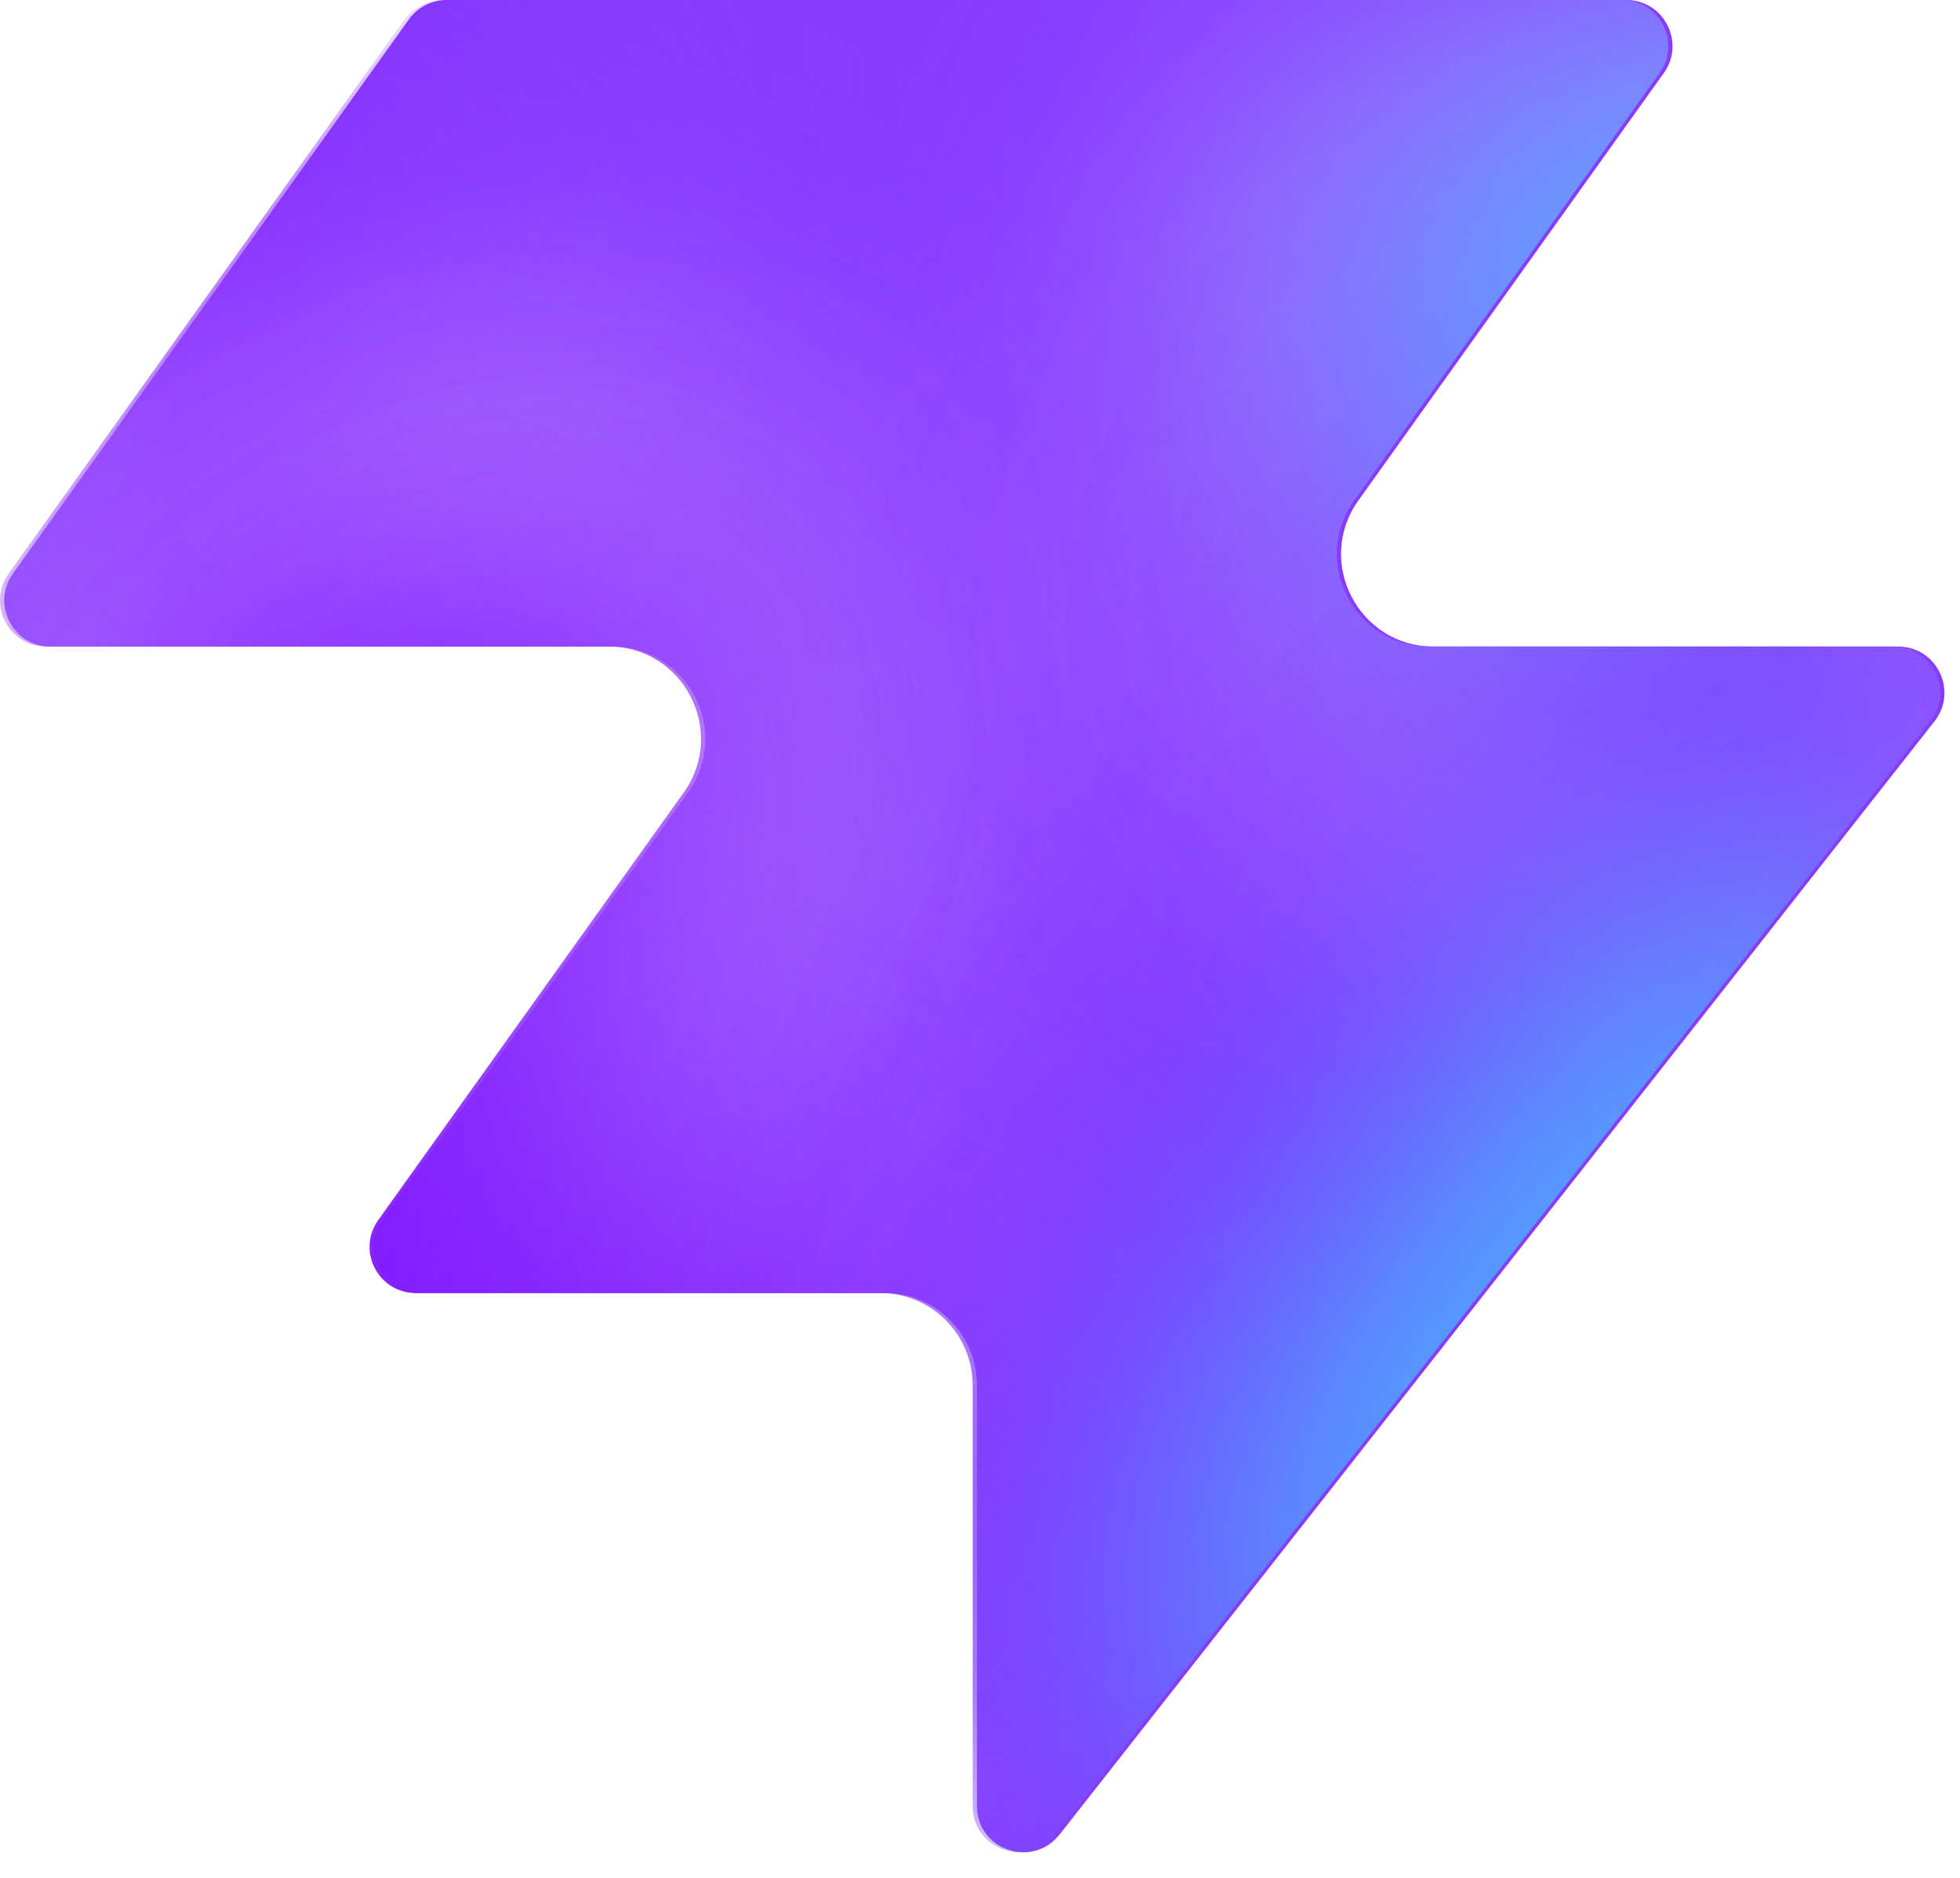
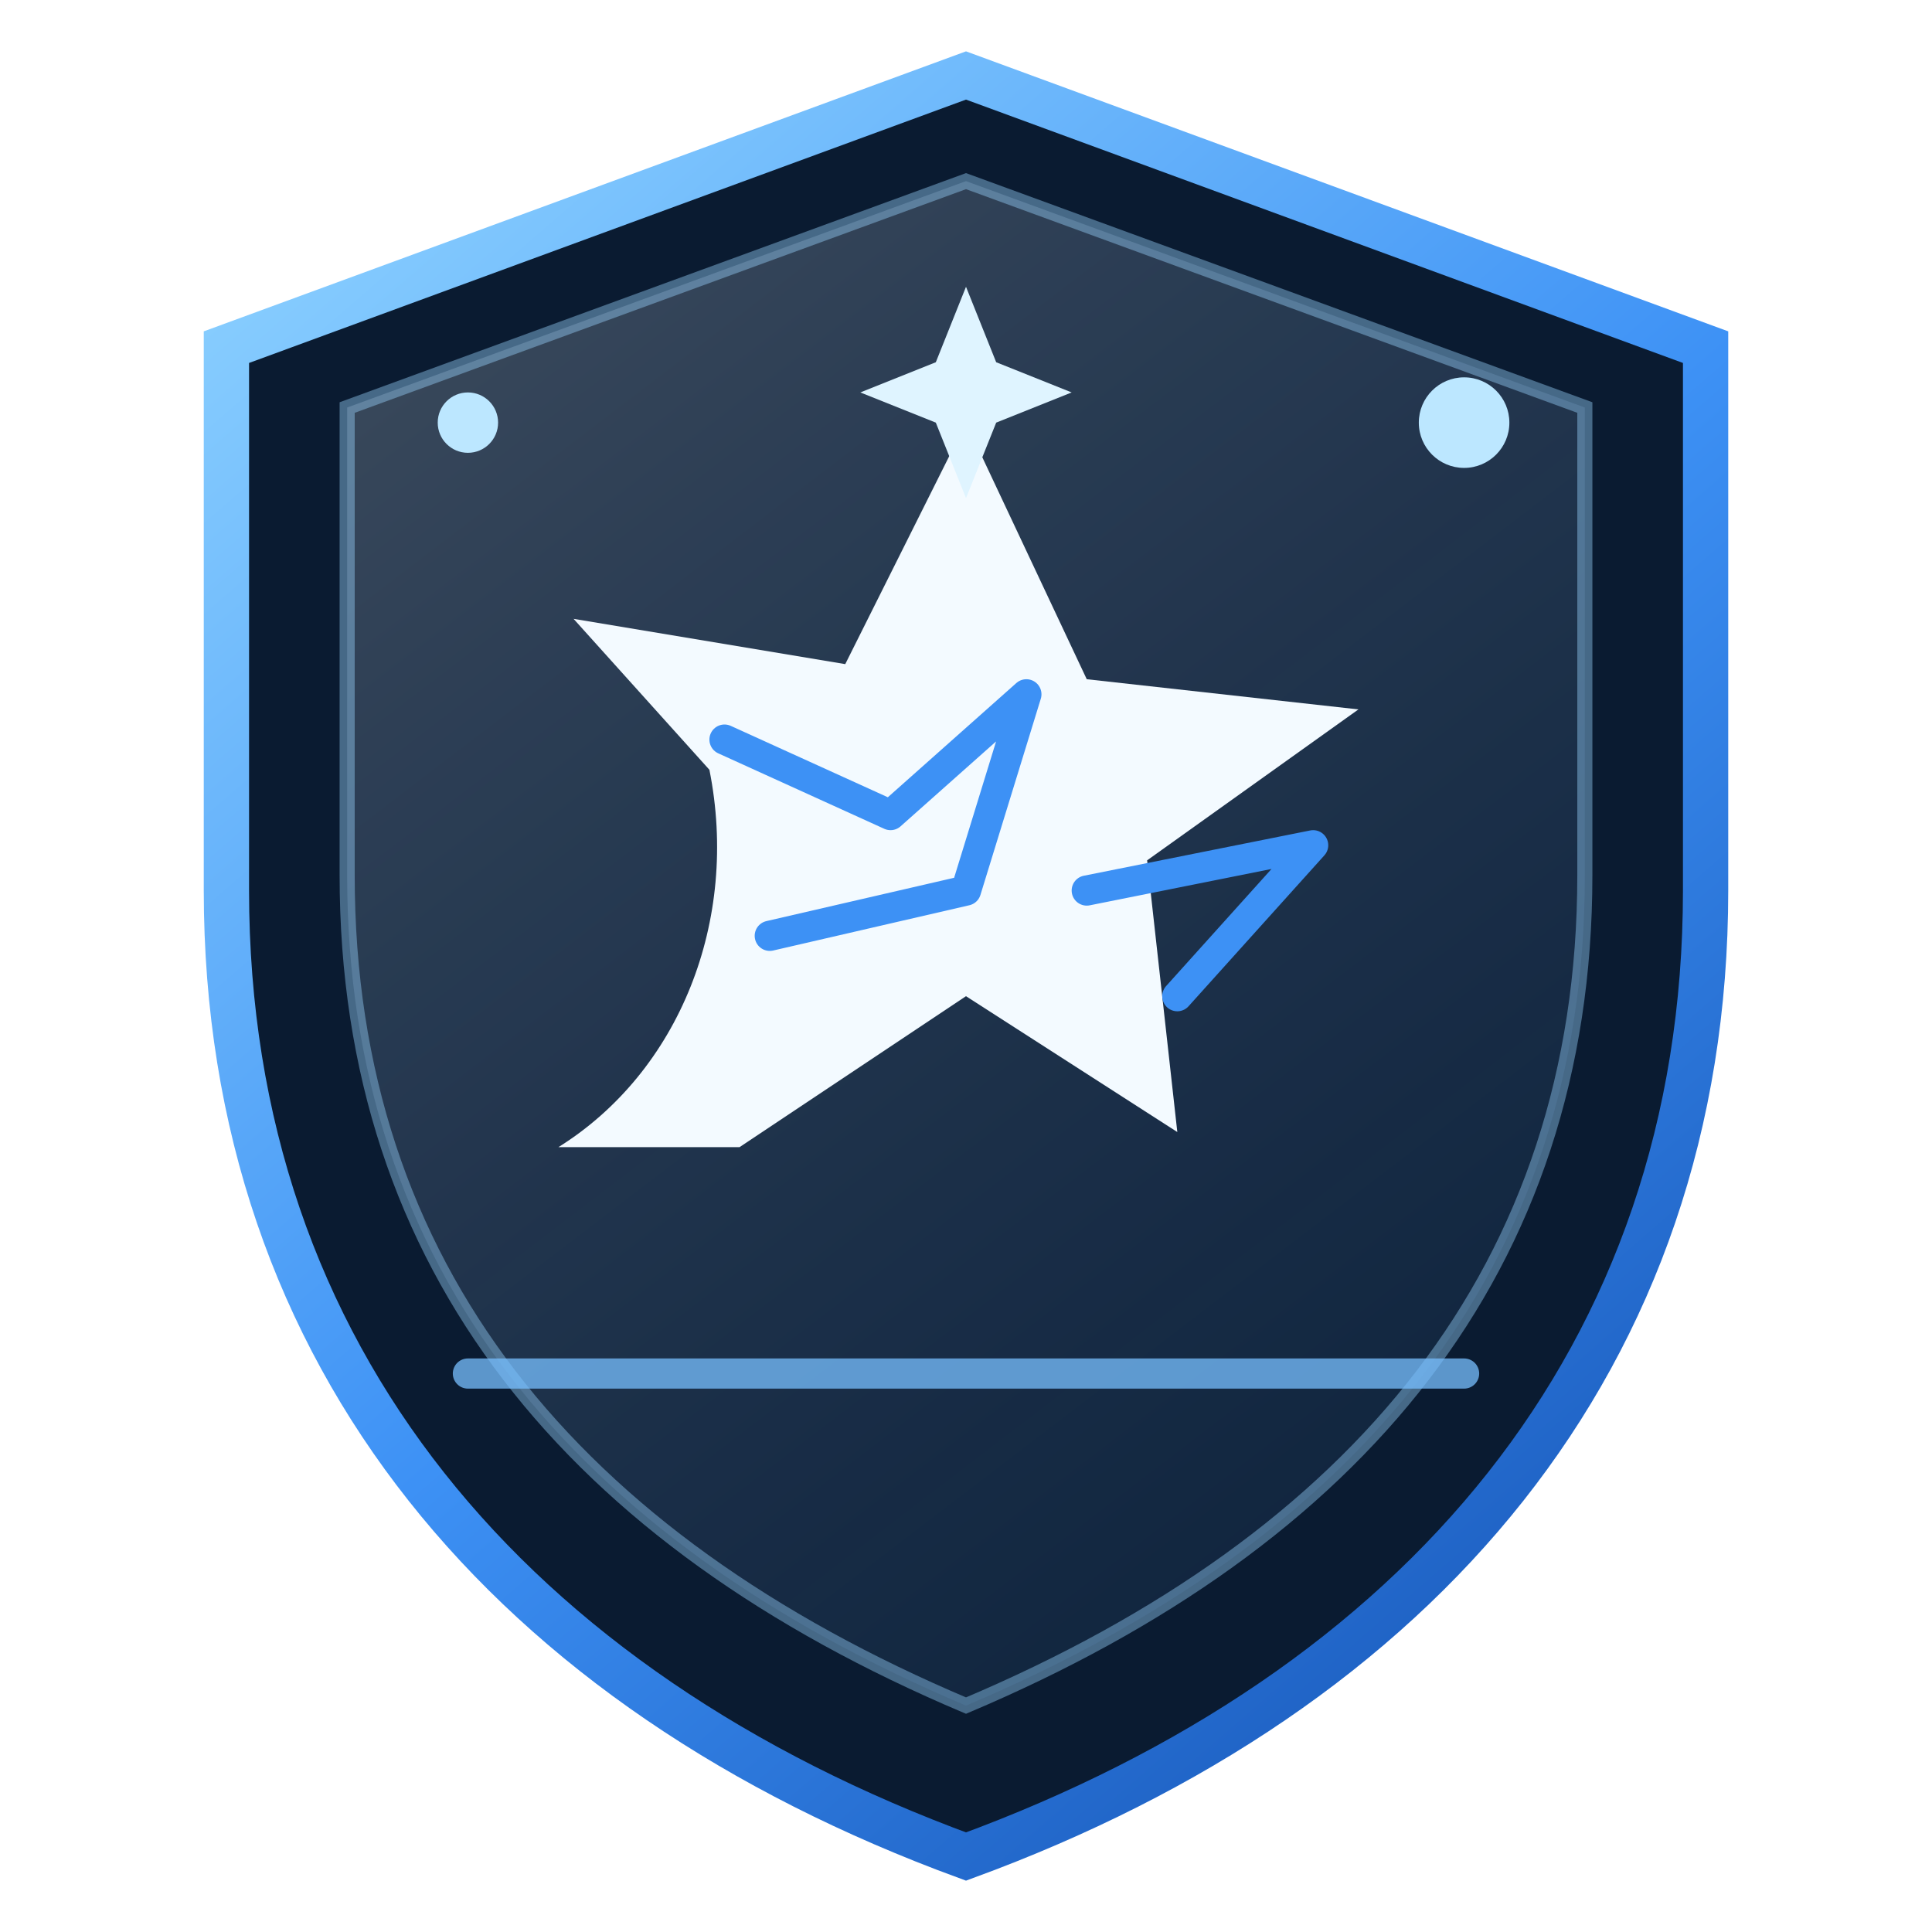
- <svg xmlns="http://www.w3.org/2000/svg" width="48" height="46" fill="none" viewBox="0 0 48 46">
-   <path fill="#863bff" d="M25.946 44.938c-.664.845-2.021.375-2.021-.698V33.937a2.26 2.26 0 0 0-2.262-2.262H10.287c-.92 0-1.456-1.04-.92-1.788l7.48-10.471c1.07-1.497 0-3.578-1.842-3.578H1.237c-.92 0-1.456-1.04-.92-1.788L10.013.474c.214-.297.556-.474.92-.474h28.894c.92 0 1.456 1.04.92 1.788l-7.48 10.471c-1.07 1.498 0 3.579 1.842 3.579h11.377c.943 0 1.473 1.088.89 1.83L25.947 44.94z" style="fill:#863bff;fill:color(display-p3 .525 .23 1);fill-opacity:1" />
-   <mask id="a" width="48" height="46" x="0" y="0" maskUnits="userSpaceOnUse" style="mask-type:alpha">
-     <path fill="#000" d="M25.842 44.938c-.664.844-2.021.375-2.021-.698V33.937a2.26 2.26 0 0 0-2.262-2.262H10.183c-.92 0-1.456-1.04-.92-1.788l7.48-10.471c1.07-1.498 0-3.579-1.842-3.579H1.133c-.92 0-1.456-1.04-.92-1.787L9.91.473c.214-.297.556-.474.92-.474h28.894c.92 0 1.456 1.04.92 1.788l-7.48 10.471c-1.07 1.498 0 3.578 1.842 3.578h11.377c.943 0 1.473 1.088.89 1.832L25.843 44.94z" style="fill:#000;fill-opacity:1" />
-   </mask>
-   <g mask="url(#a)">
-     <g filter="url(#b)">
-       <ellipse cx="5.508" cy="14.704" fill="#ede6ff" rx="5.508" ry="14.704" style="fill:#ede6ff;fill:color(display-p3 .927 .903 1);fill-opacity:1" transform="matrix(.00324 1 1 -.00324 -4.47 31.516)" />
-     </g>
-     <g filter="url(#c)">
-       <ellipse cx="10.399" cy="29.851" fill="#ede6ff" rx="10.399" ry="29.851" style="fill:#ede6ff;fill:color(display-p3 .927 .903 1);fill-opacity:1" transform="matrix(.00324 1 1 -.00324 -39.328 7.883)" />
-     </g>
-     <g filter="url(#d)">
-       <ellipse cx="5.508" cy="30.487" fill="#7e14ff" rx="5.508" ry="30.487" style="fill:#7e14ff;fill:color(display-p3 .492 .077 1);fill-opacity:1" transform="rotate(89.814 -25.913 -14.639)scale(1 -1)" />
-     </g>
-     <g filter="url(#e)">
-       <ellipse cx="5.508" cy="30.599" fill="#7e14ff" rx="5.508" ry="30.599" style="fill:#7e14ff;fill:color(display-p3 .492 .077 1);fill-opacity:1" transform="rotate(89.814 -32.644 -3.334)scale(1 -1)" />
-     </g>
-     <g filter="url(#f)">
-       <ellipse cx="5.508" cy="30.599" fill="#7e14ff" rx="5.508" ry="30.599" style="fill:#7e14ff;fill:color(display-p3 .492 .077 1);fill-opacity:1" transform="matrix(.00324 1 1 -.00324 -34.34 30.47)" />
-     </g>
-     <g filter="url(#g)">
-       <ellipse cx="14.072" cy="22.078" fill="#ede6ff" rx="14.072" ry="22.078" style="fill:#ede6ff;fill:color(display-p3 .927 .903 1);fill-opacity:1" transform="rotate(93.35 24.506 48.493)scale(-1 1)" />
-     </g>
-     <g filter="url(#h)">
-       <ellipse cx="3.47" cy="21.501" fill="#7e14ff" rx="3.47" ry="21.501" style="fill:#7e14ff;fill:color(display-p3 .492 .077 1);fill-opacity:1" transform="rotate(89.009 28.708 47.59)scale(-1 1)" />
-     </g>
-     <g filter="url(#i)">
-       <ellipse cx="3.47" cy="21.501" fill="#7e14ff" rx="3.47" ry="21.501" style="fill:#7e14ff;fill:color(display-p3 .492 .077 1);fill-opacity:1" transform="rotate(89.009 28.708 47.59)scale(-1 1)" />
-     </g>
-     <g filter="url(#j)">
-       <ellipse cx=".387" cy="8.972" fill="#7e14ff" rx="4.407" ry="29.108" style="fill:#7e14ff;fill:color(display-p3 .492 .077 1);fill-opacity:1" transform="rotate(39.51 .387 8.972)" />
-     </g>
-     <g filter="url(#k)">
-       <ellipse cx="47.523" cy="-6.092" fill="#7e14ff" rx="4.407" ry="29.108" style="fill:#7e14ff;fill:color(display-p3 .492 .077 1);fill-opacity:1" transform="rotate(37.892 47.523 -6.092)" />
-     </g>
-     <g filter="url(#l)">
-       <ellipse cx="41.412" cy="6.333" fill="#47bfff" rx="5.971" ry="9.665" style="fill:#47bfff;fill:color(display-p3 .28 .748 1);fill-opacity:1" transform="rotate(37.892 41.412 6.333)" />
-     </g>
-     <g filter="url(#m)">
-       <ellipse cx="-1.879" cy="38.332" fill="#7e14ff" rx="4.407" ry="29.108" style="fill:#7e14ff;fill:color(display-p3 .492 .077 1);fill-opacity:1" transform="rotate(37.892 -1.88 38.332)" />
-     </g>
-     <g filter="url(#n)">
-       <ellipse cx="-1.879" cy="38.332" fill="#7e14ff" rx="4.407" ry="29.108" style="fill:#7e14ff;fill:color(display-p3 .492 .077 1);fill-opacity:1" transform="rotate(37.892 -1.88 38.332)" />
-     </g>
-     <g filter="url(#o)">
-       <ellipse cx="35.651" cy="29.907" fill="#7e14ff" rx="4.407" ry="29.108" style="fill:#7e14ff;fill:color(display-p3 .492 .077 1);fill-opacity:1" transform="rotate(37.892 35.651 29.907)" />
-     </g>
-     <g filter="url(#p)">
-       <ellipse cx="38.418" cy="32.4" fill="#47bfff" rx="5.971" ry="15.297" style="fill:#47bfff;fill:color(display-p3 .28 .748 1);fill-opacity:1" transform="rotate(37.892 38.418 32.4)" />
-     </g>
-   </g>
+ <svg xmlns="http://www.w3.org/2000/svg" width="48" height="48" viewBox="0 0 128 128" fill="none">
  <defs>
-     <filter id="b" width="60.045" height="41.654" x="-19.77" y="16.149" color-interpolation-filters="sRGB" filterUnits="userSpaceOnUse">
-       <feFlood flood-opacity="0" result="BackgroundImageFix" />
-       <feBlend in="SourceGraphic" in2="BackgroundImageFix" result="shape" />
-       <feGaussianBlur result="effect1_foregroundBlur_2002_17158" stdDeviation="7.659" />
-     </filter>
-     <filter id="c" width="90.34" height="51.437" x="-54.613" y="-7.533" color-interpolation-filters="sRGB" filterUnits="userSpaceOnUse">
-       <feFlood flood-opacity="0" result="BackgroundImageFix" />
-       <feBlend in="SourceGraphic" in2="BackgroundImageFix" result="shape" />
-       <feGaussianBlur result="effect1_foregroundBlur_2002_17158" stdDeviation="7.659" />
-     </filter>
-     <filter id="d" width="79.355" height="29.4" x="-49.64" y="2.03" color-interpolation-filters="sRGB" filterUnits="userSpaceOnUse">
-       <feFlood flood-opacity="0" result="BackgroundImageFix" />
-       <feBlend in="SourceGraphic" in2="BackgroundImageFix" result="shape" />
-       <feGaussianBlur result="effect1_foregroundBlur_2002_17158" stdDeviation="4.596" />
-     </filter>
-     <filter id="e" width="79.579" height="29.4" x="-45.045" y="20.029" color-interpolation-filters="sRGB" filterUnits="userSpaceOnUse">
-       <feFlood flood-opacity="0" result="BackgroundImageFix" />
-       <feBlend in="SourceGraphic" in2="BackgroundImageFix" result="shape" />
-       <feGaussianBlur result="effect1_foregroundBlur_2002_17158" stdDeviation="4.596" />
-     </filter>
-     <filter id="f" width="79.579" height="29.4" x="-43.513" y="21.178" color-interpolation-filters="sRGB" filterUnits="userSpaceOnUse">
-       <feFlood flood-opacity="0" result="BackgroundImageFix" />
-       <feBlend in="SourceGraphic" in2="BackgroundImageFix" result="shape" />
-       <feGaussianBlur result="effect1_foregroundBlur_2002_17158" stdDeviation="4.596" />
-     </filter>
-     <filter id="g" width="74.749" height="58.852" x="15.756" y="-17.901" color-interpolation-filters="sRGB" filterUnits="userSpaceOnUse">
-       <feFlood flood-opacity="0" result="BackgroundImageFix" />
-       <feBlend in="SourceGraphic" in2="BackgroundImageFix" result="shape" />
-       <feGaussianBlur result="effect1_foregroundBlur_2002_17158" stdDeviation="7.659" />
-     </filter>
-     <filter id="h" width="61.377" height="25.362" x="23.548" y="2.284" color-interpolation-filters="sRGB" filterUnits="userSpaceOnUse">
-       <feFlood flood-opacity="0" result="BackgroundImageFix" />
-       <feBlend in="SourceGraphic" in2="BackgroundImageFix" result="shape" />
-       <feGaussianBlur result="effect1_foregroundBlur_2002_17158" stdDeviation="4.596" />
-     </filter>
-     <filter id="i" width="61.377" height="25.362" x="23.548" y="2.284" color-interpolation-filters="sRGB" filterUnits="userSpaceOnUse">
-       <feFlood flood-opacity="0" result="BackgroundImageFix" />
-       <feBlend in="SourceGraphic" in2="BackgroundImageFix" result="shape" />
-       <feGaussianBlur result="effect1_foregroundBlur_2002_17158" stdDeviation="4.596" />
-     </filter>
-     <filter id="j" width="56.045" height="63.649" x="-27.636" y="-22.853" color-interpolation-filters="sRGB" filterUnits="userSpaceOnUse">
-       <feFlood flood-opacity="0" result="BackgroundImageFix" />
-       <feBlend in="SourceGraphic" in2="BackgroundImageFix" result="shape" />
-       <feGaussianBlur result="effect1_foregroundBlur_2002_17158" stdDeviation="4.596" />
-     </filter>
-     <filter id="k" width="54.814" height="64.646" x="20.116" y="-38.415" color-interpolation-filters="sRGB" filterUnits="userSpaceOnUse">
-       <feFlood flood-opacity="0" result="BackgroundImageFix" />
-       <feBlend in="SourceGraphic" in2="BackgroundImageFix" result="shape" />
-       <feGaussianBlur result="effect1_foregroundBlur_2002_17158" stdDeviation="4.596" />
-     </filter>
-     <filter id="l" width="33.541" height="35.313" x="24.641" y="-11.323" color-interpolation-filters="sRGB" filterUnits="userSpaceOnUse">
-       <feFlood flood-opacity="0" result="BackgroundImageFix" />
-       <feBlend in="SourceGraphic" in2="BackgroundImageFix" result="shape" />
-       <feGaussianBlur result="effect1_foregroundBlur_2002_17158" stdDeviation="4.596" />
-     </filter>
-     <filter id="m" width="54.814" height="64.646" x="-29.286" y="6.009" color-interpolation-filters="sRGB" filterUnits="userSpaceOnUse">
-       <feFlood flood-opacity="0" result="BackgroundImageFix" />
-       <feBlend in="SourceGraphic" in2="BackgroundImageFix" result="shape" />
-       <feGaussianBlur result="effect1_foregroundBlur_2002_17158" stdDeviation="4.596" />
-     </filter>
-     <filter id="n" width="54.814" height="64.646" x="-29.286" y="6.009" color-interpolation-filters="sRGB" filterUnits="userSpaceOnUse">
-       <feFlood flood-opacity="0" result="BackgroundImageFix" />
-       <feBlend in="SourceGraphic" in2="BackgroundImageFix" result="shape" />
-       <feGaussianBlur result="effect1_foregroundBlur_2002_17158" stdDeviation="4.596" />
-     </filter>
-     <filter id="o" width="54.814" height="64.646" x="8.244" y="-2.416" color-interpolation-filters="sRGB" filterUnits="userSpaceOnUse">
-       <feFlood flood-opacity="0" result="BackgroundImageFix" />
-       <feBlend in="SourceGraphic" in2="BackgroundImageFix" result="shape" />
-       <feGaussianBlur result="effect1_foregroundBlur_2002_17158" stdDeviation="4.596" />
-     </filter>
-     <filter id="p" width="39.409" height="43.623" x="18.713" y="10.588" color-interpolation-filters="sRGB" filterUnits="userSpaceOnUse">
-       <feFlood flood-opacity="0" result="BackgroundImageFix" />
-       <feBlend in="SourceGraphic" in2="BackgroundImageFix" result="shape" />
-       <feGaussianBlur result="effect1_foregroundBlur_2002_17158" stdDeviation="4.596" />
-     </filter>
+     <linearGradient id="g" x1="18" y1="12" x2="108" y2="116" gradientUnits="userSpaceOnUse">
+       <stop stop-color="#8BD0FF" />
+       <stop offset=".52" stop-color="#3D91F5" />
+       <stop offset="1" stop-color="#1756B8" />
+     </linearGradient>
+     <linearGradient id="glass" x1="22" y1="10" x2="103" y2="116" gradientUnits="userSpaceOnUse">
+       <stop stop-color="#FFFFFF" stop-opacity=".22" />
+       <stop offset="1" stop-color="#5DAAFF" stop-opacity=".04" />
+     </linearGradient>
  </defs>
+   <path d="M64 5 113 23v36c0 31-19 53-49 64C34 112 15 90 15 59V23L64 5Z" fill="#0A1B31" stroke="url(#g)" stroke-width="3" />
+   <path d="M64 12 105 27v31c0 26-15 44-41 55C38 102 23 84 23 58V27l41-15Z" fill="url(#glass)" stroke="#9AD5FF" stroke-opacity=".42" />
+   <path d="M37 76c8-5 12-15 10-25l-9-10 18 3 8-16 8 17 18 2-14 10 2 18-14-9-15 10Z" fill="#F3FAFF" />
+   <path d="m48 49 11 5 9-8-4 13-13 3M72 59l15-3-9 10" stroke="#3D91F5" stroke-width="2" stroke-linecap="round" stroke-linejoin="round" />
+   <path d="M31 91h66" stroke="#77BFFF" stroke-width="2" stroke-linecap="round" opacity=".75" />
+   <circle cx="97" cy="28" r="3" fill="#BCE7FF" />
+   <circle cx="31" cy="28" r="2" fill="#BCE7FF" />
+   <path d="m64 19 2 5 5 2-5 2-2 5-2-5-5-2 5-2 2-5Z" fill="#DFF4FF" />
</svg>
